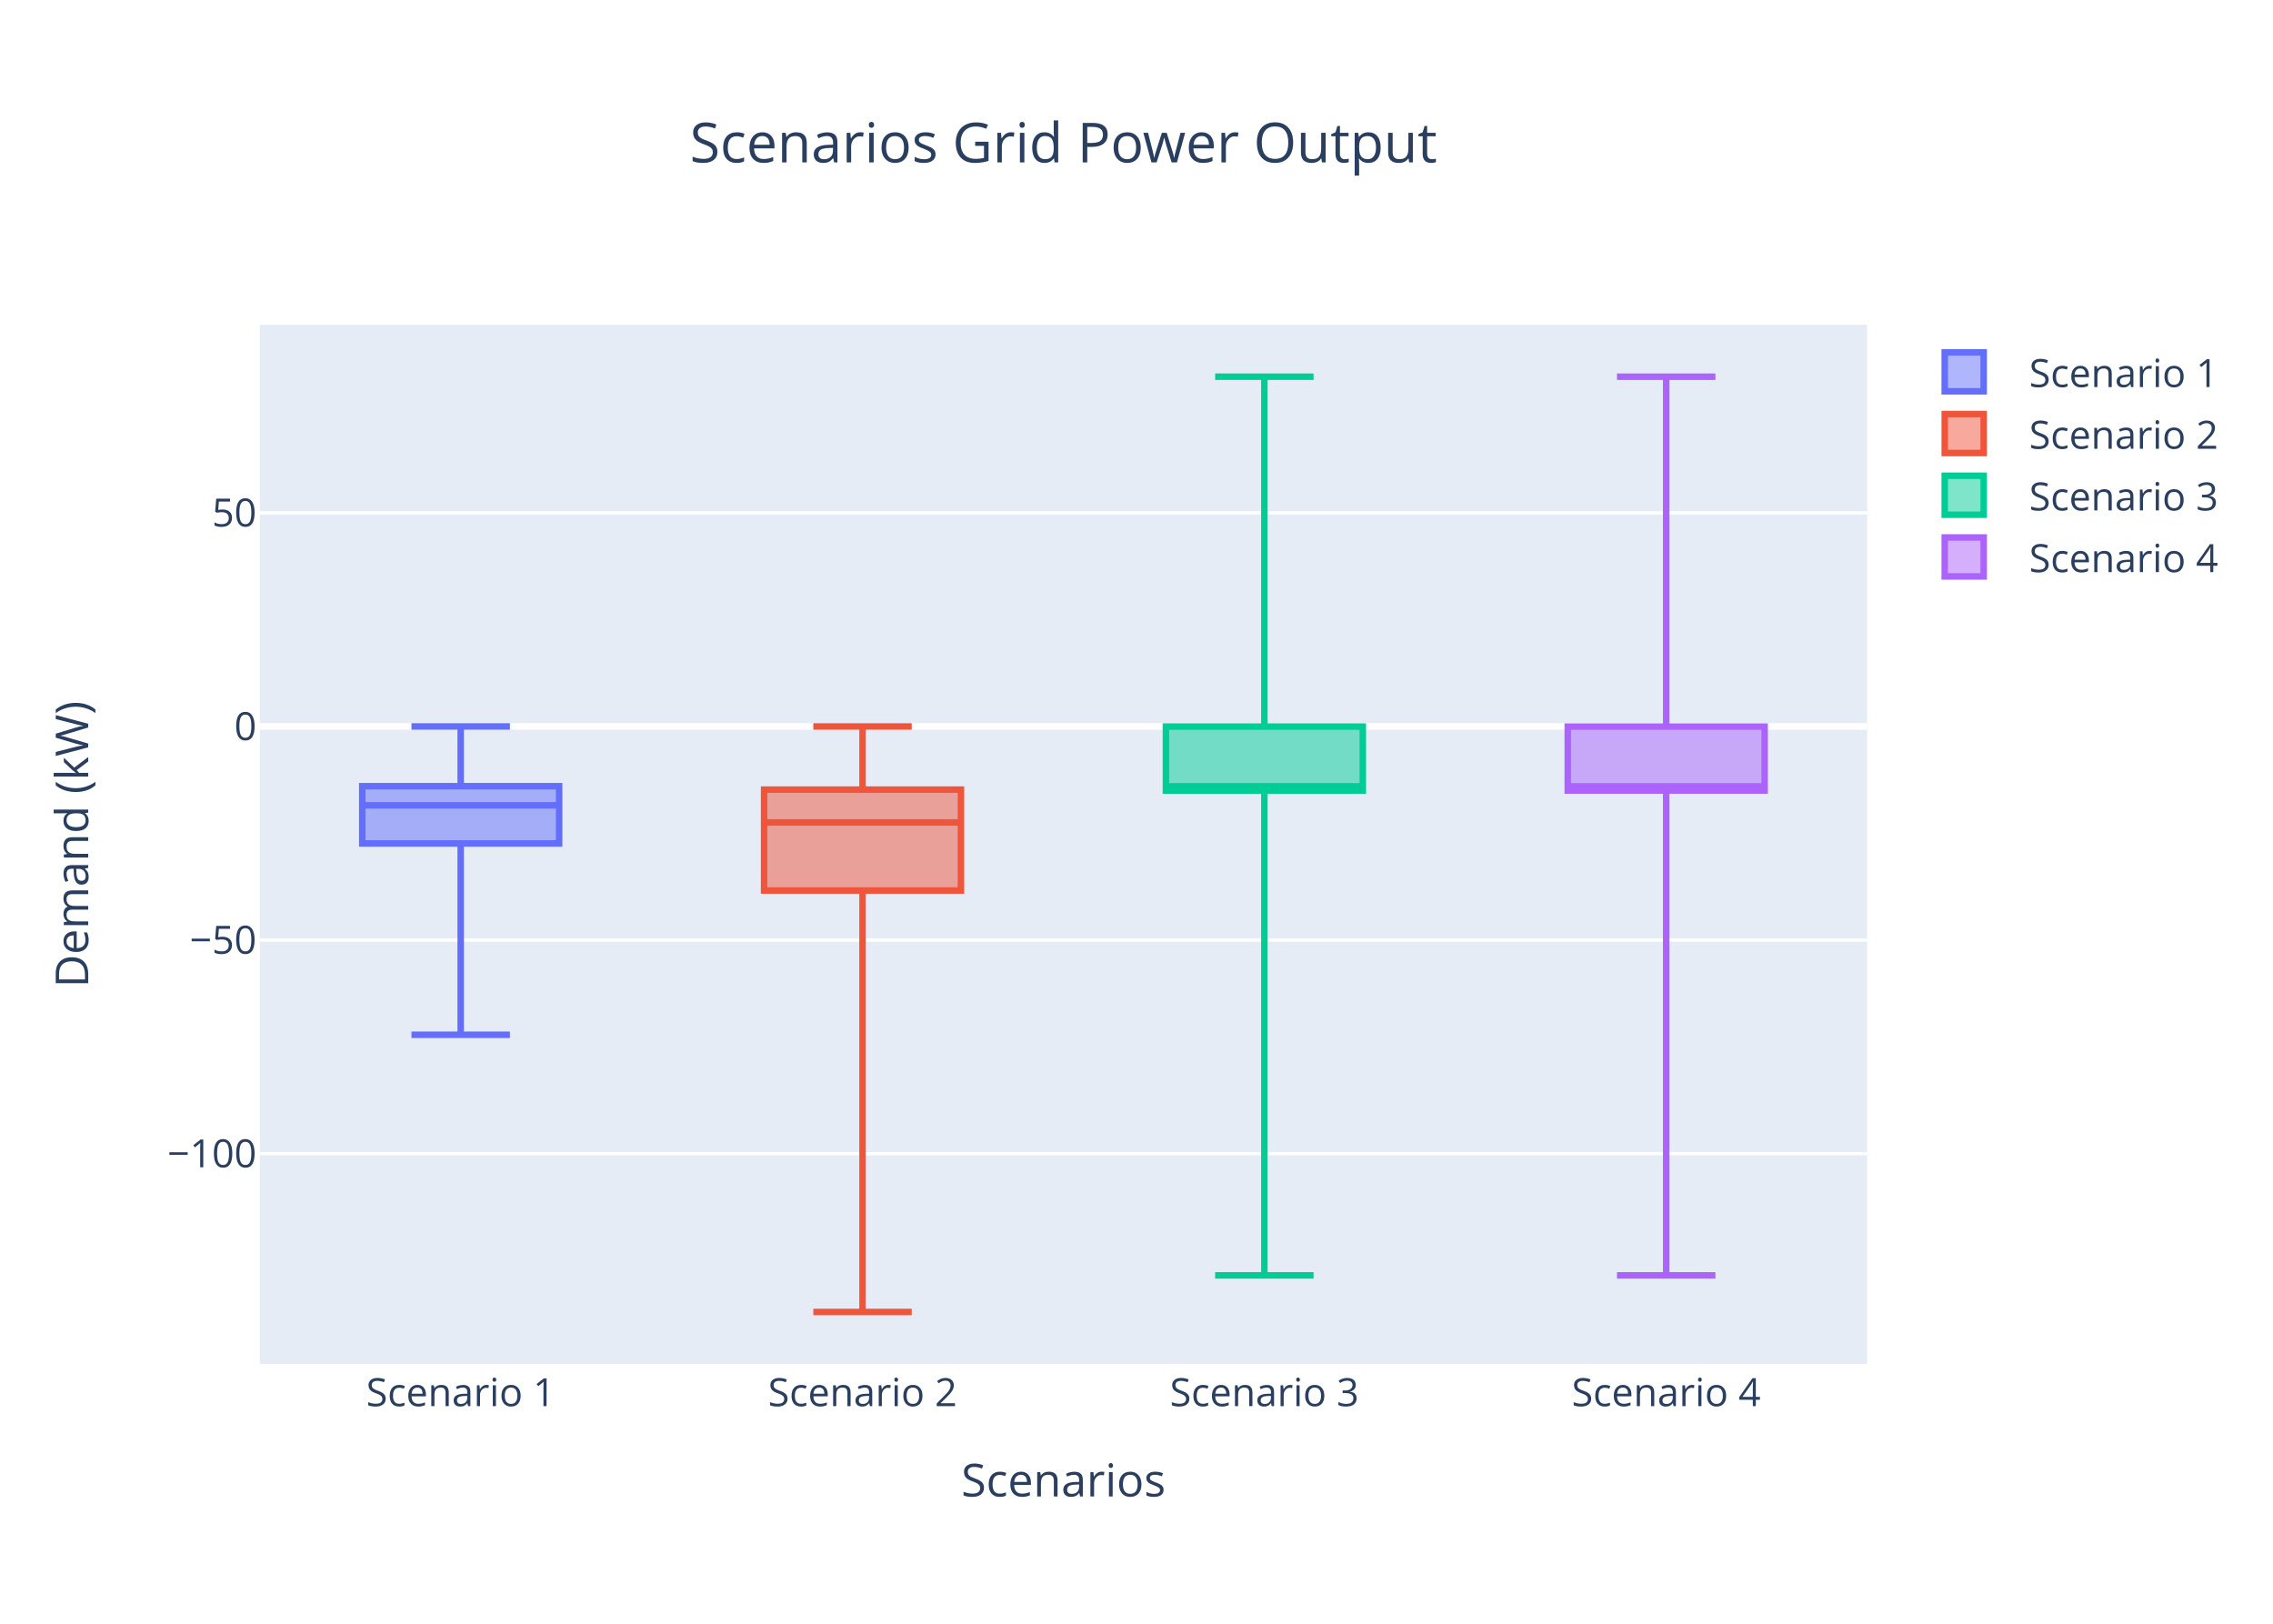
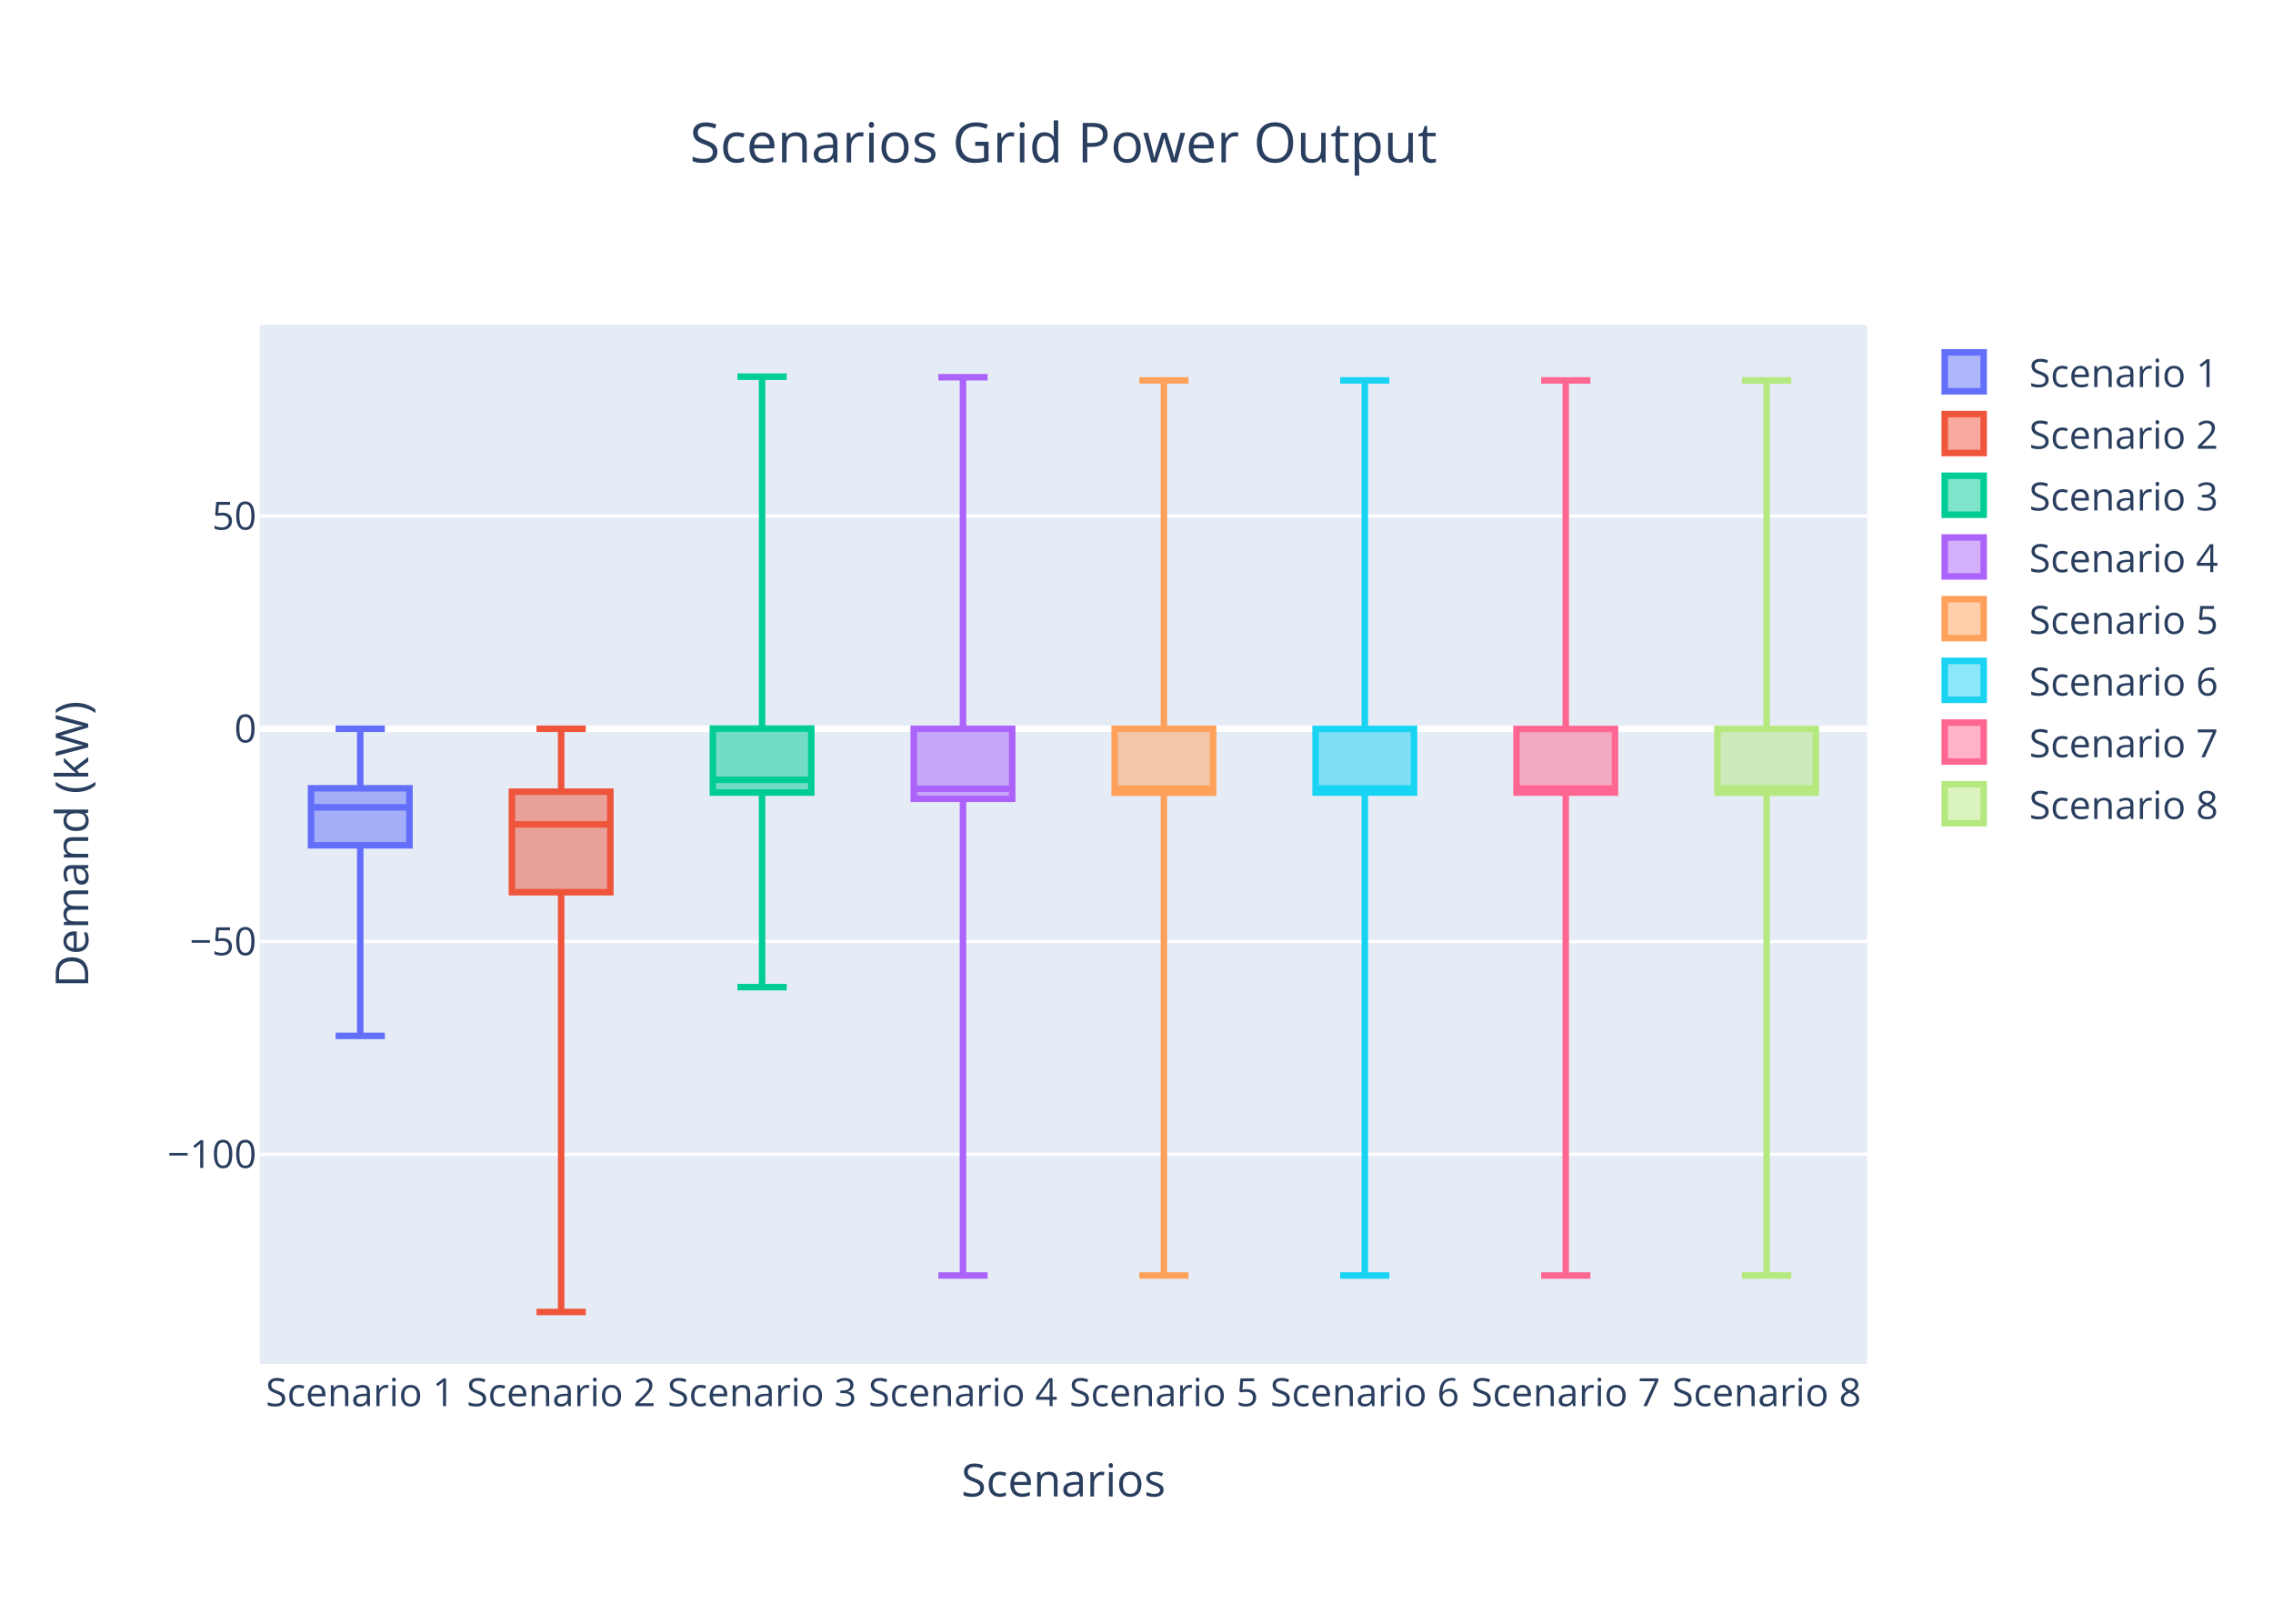
<svg xmlns="http://www.w3.org/2000/svg" class="main-svg" width="700" height="500" style="" viewBox="0 0 700 500">
  <rect x="0" y="0" width="700" height="500" style="fill: rgb(255, 255, 255); fill-opacity: 1;" />
-   <defs id="defs-4b53a4">
+   <defs id="defs-bf0355">
    <g class="clips">
-       <clipPath id="clip4b53a4xyplot" class="plotclip">
+       <clipPath id="clipbf0355xyplot" class="plotclip">
        <rect width="495" height="320" />
      </clipPath>
-       <clipPath class="axesclip" id="clip4b53a4x">
+       <clipPath class="axesclip" id="clipbf0355x">
        <rect x="80" y="0" width="495" height="500" />
      </clipPath>
-       <clipPath class="axesclip" id="clip4b53a4y">
+       <clipPath class="axesclip" id="clipbf0355y">
        <rect x="0" y="100" width="700" height="320" />
      </clipPath>
-       <clipPath class="axesclip" id="clip4b53a4xy">
+       <clipPath class="axesclip" id="clipbf0355xy">
        <rect x="80" y="100" width="495" height="320" />
      </clipPath>
    </g>
    <g class="gradients" />
    <g class="patterns" />
  </defs>
  <g class="bglayer">
    <rect class="bg" x="80" y="100" width="495" height="320" style="fill: rgb(229, 236, 246); fill-opacity: 1; stroke-width: 0;" />
  </g>
  <g class="layer-below">
    <g class="imagelayer" />
    <g class="shapelayer" />
  </g>
  <g class="cartesianlayer">
    <g class="subplot xy">
      <g class="layer-subplot">
        <g class="shapelayer" />
        <g class="imagelayer" />
      </g>
      <g class="minor-gridlayer">
        <g class="x" />
        <g class="y" />
      </g>
      <g class="gridlayer">
        <g class="x" />
        <g class="y">
-           <path class="ygrid crisp" transform="translate(0,355.25)" d="M80,0h495" style="stroke: rgb(255, 255, 255); stroke-opacity: 1; stroke-width: 1px;" />
-           <path class="ygrid crisp" transform="translate(0,289.48)" d="M80,0h495" style="stroke: rgb(255, 255, 255); stroke-opacity: 1; stroke-width: 1px;" />
-           <path class="ygrid crisp" transform="translate(0,157.92)" d="M80,0h495" style="stroke: rgb(255, 255, 255); stroke-opacity: 1; stroke-width: 1px;" />
+           <path class="ygrid crisp" transform="translate(0,355.45)" d="M80,0h495" style="stroke: rgb(255, 255, 255); stroke-opacity: 1; stroke-width: 1px;" />
+           <path class="ygrid crisp" transform="translate(0,289.93)" d="M80,0h495" style="stroke: rgb(255, 255, 255); stroke-opacity: 1; stroke-width: 1px;" />
+           <path class="ygrid crisp" transform="translate(0,158.9)" d="M80,0h495" style="stroke: rgb(255, 255, 255); stroke-opacity: 1; stroke-width: 1px;" />
        </g>
      </g>
      <g class="zerolinelayer">
-         <path class="yzl zl crisp" transform="translate(0,223.7)" d="M80,0h495" style="stroke: rgb(255, 255, 255); stroke-opacity: 1; stroke-width: 2px;" />
+         <path class="yzl zl crisp" transform="translate(0,224.42)" d="M80,0h495" style="stroke: rgb(255, 255, 255); stroke-opacity: 1; stroke-width: 2px;" />
      </g>
      <path class="xlines-below" />
      <path class="ylines-below" />
      <g class="overlines-below" />
      <g class="xaxislayer-below" />
      <g class="yaxislayer-below" />
      <g class="overaxes-below" />
-       <g class="plot" transform="translate(80,100)" clip-path="url(#clip4b53a4xyplot)">
+       <g class="plot" transform="translate(80,100)" clip-path="url(#clipbf0355xyplot)">
        <g class="boxlayer mlayer">
          <g class="trace boxes" style="opacity: 1;">
-             <path class="box" d="M31.56,147.99H92.19M31.56,159.73H92.19V142.1H31.56ZM61.88,159.73V218.64M61.88,142.1V123.7M46.72,218.64H77.03M46.72,123.7H77.03" style="vector-effect: non-scaling-stroke; stroke-width: 2px; stroke: rgb(99, 110, 250); stroke-opacity: 1; fill: rgb(99, 110, 250); fill-opacity: 0.5;" />
-           </g>
-           <g class="trace boxes" style="opacity: 1;">
-             <path class="box" d="M155.31,153.26H215.94M155.31,174.22H215.94V143.14H155.31ZM185.63,174.22V304M185.63,143.14V123.7M170.47,304H200.78M170.47,123.7H200.78" style="vector-effect: non-scaling-stroke; stroke-width: 2px; stroke: rgb(239, 85, 59); stroke-opacity: 1; fill: rgb(239, 85, 59); fill-opacity: 0.5;" />
-           </g>
-           <g class="trace boxes" style="opacity: 1;">
-             <path class="box" d="M279.06,142.15H339.69M279.06,143.43H339.69V123.74H279.06ZM309.38,143.43V292.73M309.38,123.74V16M294.22,292.73H324.53M294.22,16H324.53" style="vector-effect: non-scaling-stroke; stroke-width: 2px; stroke: rgb(0, 204, 150); stroke-opacity: 1; fill: rgb(0, 204, 150); fill-opacity: 0.5;" />
-           </g>
-           <g class="trace boxes" style="opacity: 1;">
-             <path class="box" d="M402.81,142.16H463.44M402.81,143.43H463.44V123.75H402.81ZM433.13,143.43V292.73M433.13,123.75V16M417.97,292.73H448.28M417.97,16H448.28" style="vector-effect: non-scaling-stroke; stroke-width: 2px; stroke: rgb(171, 99, 250); stroke-opacity: 1; fill: rgb(171, 99, 250); fill-opacity: 0.5;" />
+             <path class="box" d="M15.78,148.61H46.1M15.78,160.3H46.1V142.74H15.78ZM30.94,160.3V218.98M30.94,142.74V124.42M23.36,218.98H38.52M23.36,124.42H38.52" style="vector-effect: non-scaling-stroke; stroke-width: 2px; stroke: rgb(99, 110, 250); stroke-opacity: 1; fill: rgb(99, 110, 250); fill-opacity: 0.5;" />
+           </g>
+           <g class="trace boxes" style="opacity: 1;">
+             <path class="box" d="M77.65,153.86H107.97M77.65,174.74H107.97V143.78H77.65ZM92.81,174.74V304M92.81,143.78V124.42M85.23,304H100.39M85.23,124.42H100.39" style="vector-effect: non-scaling-stroke; stroke-width: 2px; stroke: rgb(239, 85, 59); stroke-opacity: 1; fill: rgb(239, 85, 59); fill-opacity: 0.5;" />
+           </g>
+           <g class="trace boxes" style="opacity: 1;">
+             <path class="box" d="M139.53,140.13H169.85M139.53,144.05H169.85V124.36H139.53ZM154.69,144.05V203.97M154.69,124.36V16M147.11,203.97H162.27M147.11,16H162.27" style="vector-effect: non-scaling-stroke; stroke-width: 2px; stroke: rgb(0, 204, 150); stroke-opacity: 1; fill: rgb(0, 204, 150); fill-opacity: 0.5;" />
+           </g>
+           <g class="trace boxes" style="opacity: 1;">
+             <path class="box" d="M201.4,142.9H231.72M201.4,145.98H231.72V124.42H201.4ZM216.56,145.98V292.77M216.56,124.42V16.17M208.98,292.77H224.14M208.98,16.17H224.14" style="vector-effect: non-scaling-stroke; stroke-width: 2px; stroke: rgb(171, 99, 250); stroke-opacity: 1; fill: rgb(171, 99, 250); fill-opacity: 0.5;" />
+           </g>
+           <g class="trace boxes" style="opacity: 1;">
+             <path class="box" d="M263.28,142.83H293.6M263.28,144.08H293.6V124.44H263.28ZM278.44,144.08V292.77M278.44,124.44V17.14M270.86,292.77H286.02M270.86,17.14H286.02" style="vector-effect: non-scaling-stroke; stroke-width: 2px; stroke: rgb(255, 161, 90); stroke-opacity: 1; fill: rgb(255, 161, 90); fill-opacity: 0.5;" />
+           </g>
+           <g class="trace boxes" style="opacity: 1;">
+             <path class="box" d="M325.15,142.8H355.47M325.15,144.07H355.47V124.46H325.15ZM340.31,144.07V292.77M340.31,124.46V17.14M332.73,292.77H347.89M332.73,17.14H347.89" style="vector-effect: non-scaling-stroke; stroke-width: 2px; stroke: rgb(25, 211, 243); stroke-opacity: 1; fill: rgb(25, 211, 243); fill-opacity: 0.5;" />
+           </g>
+           <g class="trace boxes" style="opacity: 1;">
+             <path class="box" d="M387.03,142.8H417.35M387.03,144.07H417.35V124.47H387.03ZM402.19,144.07V292.77M402.19,124.47V17.14M394.61,292.77H409.77M394.61,17.14H409.77" style="vector-effect: non-scaling-stroke; stroke-width: 2px; stroke: rgb(255, 102, 146); stroke-opacity: 1; fill: rgb(255, 102, 146); fill-opacity: 0.5;" />
+           </g>
+           <g class="trace boxes" style="opacity: 1;">
+             <path class="box" d="M448.9,142.78H479.22M448.9,144.07H479.22V124.47H448.9ZM464.06,144.07V292.77M464.06,124.47V17.14M456.48,292.77H471.64M456.48,17.14H471.64" style="vector-effect: non-scaling-stroke; stroke-width: 2px; stroke: rgb(182, 232, 128); stroke-opacity: 1; fill: rgb(182, 232, 128); fill-opacity: 0.5;" />
          </g>
        </g>
      </g>
      <g class="overplot" />
      <path class="xlines-above crisp" d="M0,0" style="fill: none;" />
      <path class="ylines-above crisp" d="M0,0" style="fill: none;" />
      <g class="overlines-above" />
      <g class="xaxislayer-above">
        <g class="xtick">
-           <text text-anchor="middle" x="0" y="433" transform="translate(141.88,0)" style="font-family: 'Open Sans', verdana, arial, sans-serif; font-size: 12px; fill: rgb(42, 63, 95); fill-opacity: 1; white-space: pre; opacity: 1;">Scenario 1</text>
-         </g>
-         <g class="xtick">
-           <text text-anchor="middle" x="0" y="433" transform="translate(265.63,0)" style="font-family: 'Open Sans', verdana, arial, sans-serif; font-size: 12px; fill: rgb(42, 63, 95); fill-opacity: 1; white-space: pre; opacity: 1;">Scenario 2</text>
-         </g>
-         <g class="xtick">
-           <text text-anchor="middle" x="0" y="433" transform="translate(389.38,0)" style="font-family: 'Open Sans', verdana, arial, sans-serif; font-size: 12px; fill: rgb(42, 63, 95); fill-opacity: 1; white-space: pre; opacity: 1;">Scenario 3</text>
-         </g>
-         <g class="xtick">
-           <text text-anchor="middle" x="0" y="433" transform="translate(513.13,0)" style="font-family: 'Open Sans', verdana, arial, sans-serif; font-size: 12px; fill: rgb(42, 63, 95); fill-opacity: 1; white-space: pre; opacity: 1;">Scenario 4</text>
+           <text text-anchor="middle" x="0" y="433" transform="translate(110.94,0)" style="font-family: 'Open Sans', verdana, arial, sans-serif; font-size: 12px; fill: rgb(42, 63, 95); fill-opacity: 1; white-space: pre; opacity: 1;">Scenario 1</text>
+         </g>
+         <g class="xtick">
+           <text text-anchor="middle" x="0" y="433" transform="translate(172.81,0)" style="font-family: 'Open Sans', verdana, arial, sans-serif; font-size: 12px; fill: rgb(42, 63, 95); fill-opacity: 1; white-space: pre; opacity: 1;">Scenario 2</text>
+         </g>
+         <g class="xtick">
+           <text text-anchor="middle" x="0" y="433" transform="translate(234.69,0)" style="font-family: 'Open Sans', verdana, arial, sans-serif; font-size: 12px; fill: rgb(42, 63, 95); fill-opacity: 1; white-space: pre; opacity: 1;">Scenario 3</text>
+         </g>
+         <g class="xtick">
+           <text text-anchor="middle" x="0" y="433" transform="translate(296.56,0)" style="font-family: 'Open Sans', verdana, arial, sans-serif; font-size: 12px; fill: rgb(42, 63, 95); fill-opacity: 1; white-space: pre; opacity: 1;">Scenario 4</text>
+         </g>
+         <g class="xtick">
+           <text text-anchor="middle" x="0" y="433" transform="translate(358.44,0)" style="font-family: 'Open Sans', verdana, arial, sans-serif; font-size: 12px; fill: rgb(42, 63, 95); fill-opacity: 1; white-space: pre; opacity: 1;">Scenario 5</text>
+         </g>
+         <g class="xtick">
+           <text text-anchor="middle" x="0" y="433" transform="translate(420.31,0)" style="font-family: 'Open Sans', verdana, arial, sans-serif; font-size: 12px; fill: rgb(42, 63, 95); fill-opacity: 1; white-space: pre; opacity: 1;">Scenario 6</text>
+         </g>
+         <g class="xtick">
+           <text text-anchor="middle" x="0" y="433" transform="translate(482.19,0)" style="font-family: 'Open Sans', verdana, arial, sans-serif; font-size: 12px; fill: rgb(42, 63, 95); fill-opacity: 1; white-space: pre; opacity: 1;">Scenario 7</text>
+         </g>
+         <g class="xtick">
+           <text text-anchor="middle" x="0" y="433" transform="translate(544.06,0)" style="font-family: 'Open Sans', verdana, arial, sans-serif; font-size: 12px; fill: rgb(42, 63, 95); fill-opacity: 1; white-space: pre; opacity: 1;">Scenario 8</text>
        </g>
      </g>
      <g class="yaxislayer-above">
        <g class="ytick">
-           <text text-anchor="end" x="79" y="4.2" transform="translate(0,355.25)" style="font-family: 'Open Sans', verdana, arial, sans-serif; font-size: 12px; fill: rgb(42, 63, 95); fill-opacity: 1; white-space: pre; opacity: 1;">−100</text>
-         </g>
-         <g class="ytick">
-           <text text-anchor="end" x="79" y="4.2" style="font-family: 'Open Sans', verdana, arial, sans-serif; font-size: 12px; fill: rgb(42, 63, 95); fill-opacity: 1; white-space: pre; opacity: 1;" transform="translate(0,289.48)">−50</text>
-         </g>
-         <g class="ytick">
-           <text text-anchor="end" x="79" y="4.2" style="font-family: 'Open Sans', verdana, arial, sans-serif; font-size: 12px; fill: rgb(42, 63, 95); fill-opacity: 1; white-space: pre; opacity: 1;" transform="translate(0,223.7)">0</text>
-         </g>
-         <g class="ytick">
-           <text text-anchor="end" x="79" y="4.2" style="font-family: 'Open Sans', verdana, arial, sans-serif; font-size: 12px; fill: rgb(42, 63, 95); fill-opacity: 1; white-space: pre; opacity: 1;" transform="translate(0,157.92)">50</text>
+           <text text-anchor="end" x="79" y="4.2" transform="translate(0,355.45)" style="font-family: 'Open Sans', verdana, arial, sans-serif; font-size: 12px; fill: rgb(42, 63, 95); fill-opacity: 1; white-space: pre; opacity: 1;">−100</text>
+         </g>
+         <g class="ytick">
+           <text text-anchor="end" x="79" y="4.2" style="font-family: 'Open Sans', verdana, arial, sans-serif; font-size: 12px; fill: rgb(42, 63, 95); fill-opacity: 1; white-space: pre; opacity: 1;" transform="translate(0,289.93)">−50</text>
+         </g>
+         <g class="ytick">
+           <text text-anchor="end" x="79" y="4.2" style="font-family: 'Open Sans', verdana, arial, sans-serif; font-size: 12px; fill: rgb(42, 63, 95); fill-opacity: 1; white-space: pre; opacity: 1;" transform="translate(0,224.42)">0</text>
+         </g>
+         <g class="ytick">
+           <text text-anchor="end" x="79" y="4.2" style="font-family: 'Open Sans', verdana, arial, sans-serif; font-size: 12px; fill: rgb(42, 63, 95); fill-opacity: 1; white-space: pre; opacity: 1;" transform="translate(0,158.9)">50</text>
        </g>
      </g>
      <g class="overaxes-above" />
    </g>
  </g>
  <g class="polarlayer" />
  <g class="smithlayer" />
  <g class="ternarylayer" />
  <g class="geolayer" />
  <g class="funnelarealayer" />
  <g class="pielayer" />
  <g class="iciclelayer" />
  <g class="treemaplayer" />
  <g class="sunburstlayer" />
  <g class="glimages" />
-   <defs id="topdefs-4b53a4">
+   <defs id="topdefs-bf0355">
    <g class="clips" />
-     <clipPath id="legend4b53a4">
-       <rect width="103" height="86" x="0" y="0" />
+     <clipPath id="legendbf0355">
+       <rect width="103" height="162" x="0" y="0" />
    </clipPath>
  </defs>
  <g class="layer-above">
    <g class="imagelayer" />
    <g class="shapelayer" />
  </g>
  <g class="infolayer">
    <g class="legend" pointer-events="all" transform="translate(584.9,100)">
-       <rect class="bg" shape-rendering="crispEdges" style="stroke: rgb(68, 68, 68); stroke-opacity: 1; fill: rgb(255, 255, 255); fill-opacity: 1; stroke-width: 0px;" width="103" height="86" x="0" y="0" />
-       <g class="scrollbox" transform="" clip-path="url(#legend4b53a4)">
+       <rect class="bg" shape-rendering="crispEdges" width="103" height="162" x="0" y="0" style="stroke: rgb(68, 68, 68); stroke-opacity: 1; fill: rgb(255, 255, 255); fill-opacity: 1; stroke-width: 0px;" />
+       <g class="scrollbox" transform="" clip-path="url(#legendbf0355)">
        <g class="groups">
          <g class="traces" transform="translate(0,14.5)" style="opacity: 1;">
            <text class="legendtext" text-anchor="start" x="40" y="4.68" style="font-family: 'Open Sans', verdana, arial, sans-serif; font-size: 12px; fill: rgb(42, 63, 95); fill-opacity: 1; white-space: pre;">Scenario 1</text>
            <g class="layers" style="opacity: 1;">
              <g class="legendfill" />
              <g class="legendlines" />
              <g class="legendsymbols">
                <g class="legendpoints">
                  <path class="legendbox" d="M6,6H-6V-6H6Z" transform="translate(20,0)" style="stroke-width: 2px; fill: rgb(99, 110, 250); fill-opacity: 0.5; stroke: rgb(99, 110, 250); stroke-opacity: 1;" />
                </g>
              </g>
            </g>
            <rect class="legendtoggle" x="0" y="-9.5" width="97.703" height="19" style="fill: rgb(0, 0, 0); fill-opacity: 0;" />
          </g>
          <g class="traces" transform="translate(0,33.5)" style="opacity: 1;">
            <text class="legendtext" text-anchor="start" x="40" y="4.68" style="font-family: 'Open Sans', verdana, arial, sans-serif; font-size: 12px; fill: rgb(42, 63, 95); fill-opacity: 1; white-space: pre;">Scenario 2</text>
            <g class="layers" style="opacity: 1;">
              <g class="legendfill" />
              <g class="legendlines" />
              <g class="legendsymbols">
                <g class="legendpoints">
                  <path class="legendbox" d="M6,6H-6V-6H6Z" transform="translate(20,0)" style="stroke-width: 2px; fill: rgb(239, 85, 59); fill-opacity: 0.5; stroke: rgb(239, 85, 59); stroke-opacity: 1;" />
                </g>
              </g>
            </g>
            <rect class="legendtoggle" x="0" y="-9.5" width="97.703" height="19" style="fill: rgb(0, 0, 0); fill-opacity: 0;" />
          </g>
          <g class="traces" transform="translate(0,52.5)" style="opacity: 1;">
            <text class="legendtext" text-anchor="start" x="40" y="4.68" style="font-family: 'Open Sans', verdana, arial, sans-serif; font-size: 12px; fill: rgb(42, 63, 95); fill-opacity: 1; white-space: pre;">Scenario 3</text>
            <g class="layers" style="opacity: 1;">
              <g class="legendfill" />
              <g class="legendlines" />
              <g class="legendsymbols">
                <g class="legendpoints">
                  <path class="legendbox" d="M6,6H-6V-6H6Z" transform="translate(20,0)" style="stroke-width: 2px; fill: rgb(0, 204, 150); fill-opacity: 0.5; stroke: rgb(0, 204, 150); stroke-opacity: 1;" />
                </g>
              </g>
            </g>
            <rect class="legendtoggle" x="0" y="-9.5" width="97.703" height="19" style="fill: rgb(0, 0, 0); fill-opacity: 0;" />
          </g>
          <g class="traces" transform="translate(0,71.5)" style="opacity: 1;">
            <text class="legendtext" text-anchor="start" x="40" y="4.68" style="font-family: 'Open Sans', verdana, arial, sans-serif; font-size: 12px; fill: rgb(42, 63, 95); fill-opacity: 1; white-space: pre;">Scenario 4</text>
            <g class="layers" style="opacity: 1;">
              <g class="legendfill" />
              <g class="legendlines" />
              <g class="legendsymbols">
                <g class="legendpoints">
                  <path class="legendbox" d="M6,6H-6V-6H6Z" transform="translate(20,0)" style="stroke-width: 2px; fill: rgb(171, 99, 250); fill-opacity: 0.5; stroke: rgb(171, 99, 250); stroke-opacity: 1;" />
                </g>
              </g>
            </g>
            <rect class="legendtoggle" x="0" y="-9.5" width="97.703" height="19" style="fill: rgb(0, 0, 0); fill-opacity: 0;" />
          </g>
-         </g>
-       </g>
-       <rect class="scrollbar" rx="20" ry="3" width="0" height="0" style="fill: rgb(128, 139, 164); fill-opacity: 1;" x="0" y="0" />
+           <g class="traces" transform="translate(0,90.5)" style="opacity: 1;">
+             <text class="legendtext" text-anchor="start" x="40" y="4.68" style="font-family: 'Open Sans', verdana, arial, sans-serif; font-size: 12px; fill: rgb(42, 63, 95); fill-opacity: 1; white-space: pre;">Scenario 5</text>
+             <g class="layers" style="opacity: 1;">
+               <g class="legendfill" />
+               <g class="legendlines" />
+               <g class="legendsymbols">
+                 <g class="legendpoints">
+                   <path class="legendbox" d="M6,6H-6V-6H6Z" transform="translate(20,0)" style="stroke-width: 2px; fill: rgb(255, 161, 90); fill-opacity: 0.5; stroke: rgb(255, 161, 90); stroke-opacity: 1;" />
+                 </g>
+               </g>
+             </g>
+             <rect class="legendtoggle" x="0" y="-9.5" width="97.703" height="19" style="fill: rgb(0, 0, 0); fill-opacity: 0;" />
+           </g>
+           <g class="traces" transform="translate(0,109.5)" style="opacity: 1;">
+             <text class="legendtext" text-anchor="start" x="40" y="4.68" style="font-family: 'Open Sans', verdana, arial, sans-serif; font-size: 12px; fill: rgb(42, 63, 95); fill-opacity: 1; white-space: pre;">Scenario 6</text>
+             <g class="layers" style="opacity: 1;">
+               <g class="legendfill" />
+               <g class="legendlines" />
+               <g class="legendsymbols">
+                 <g class="legendpoints">
+                   <path class="legendbox" d="M6,6H-6V-6H6Z" transform="translate(20,0)" style="stroke-width: 2px; fill: rgb(25, 211, 243); fill-opacity: 0.5; stroke: rgb(25, 211, 243); stroke-opacity: 1;" />
+                 </g>
+               </g>
+             </g>
+             <rect class="legendtoggle" x="0" y="-9.5" width="97.703" height="19" style="fill: rgb(0, 0, 0); fill-opacity: 0;" />
+           </g>
+           <g class="traces" transform="translate(0,128.5)" style="opacity: 1;">
+             <text class="legendtext" text-anchor="start" x="40" y="4.68" style="font-family: 'Open Sans', verdana, arial, sans-serif; font-size: 12px; fill: rgb(42, 63, 95); fill-opacity: 1; white-space: pre;">Scenario 7</text>
+             <g class="layers" style="opacity: 1;">
+               <g class="legendfill" />
+               <g class="legendlines" />
+               <g class="legendsymbols">
+                 <g class="legendpoints">
+                   <path class="legendbox" d="M6,6H-6V-6H6Z" transform="translate(20,0)" style="stroke-width: 2px; fill: rgb(255, 102, 146); fill-opacity: 0.5; stroke: rgb(255, 102, 146); stroke-opacity: 1;" />
+                 </g>
+               </g>
+             </g>
+             <rect class="legendtoggle" x="0" y="-9.5" width="97.703" height="19" style="fill: rgb(0, 0, 0); fill-opacity: 0;" />
+           </g>
+           <g class="traces" transform="translate(0,147.5)" style="opacity: 1;">
+             <text class="legendtext" text-anchor="start" x="40" y="4.68" style="font-family: 'Open Sans', verdana, arial, sans-serif; font-size: 12px; fill: rgb(42, 63, 95); fill-opacity: 1; white-space: pre;">Scenario 8</text>
+             <g class="layers" style="opacity: 1;">
+               <g class="legendfill" />
+               <g class="legendlines" />
+               <g class="legendsymbols">
+                 <g class="legendpoints">
+                   <path class="legendbox" d="M6,6H-6V-6H6Z" transform="translate(20,0)" style="stroke-width: 2px; fill: rgb(182, 232, 128); fill-opacity: 0.5; stroke: rgb(182, 232, 128); stroke-opacity: 1;" />
+                 </g>
+               </g>
+             </g>
+             <rect class="legendtoggle" x="0" y="-9.5" width="97.703" height="19" style="fill: rgb(0, 0, 0); fill-opacity: 0;" />
+           </g>
+         </g>
+       </g>
+       <rect class="scrollbar" rx="20" ry="3" width="0" height="0" x="0" y="0" style="fill: rgb(128, 139, 164); fill-opacity: 1;" />
    </g>
    <g class="g-gtitle">
      <text class="gtitle" x="327.5" y="50" text-anchor="middle" dy="0em" style="font-family: 'Open Sans', verdana, arial, sans-serif; font-size: 17px; fill: rgb(42, 63, 95); opacity: 1; font-weight: normal; white-space: pre;">Scenarios Grid Power Output</text>
    </g>
    <g class="g-xtitle">
      <text class="xtitle" x="327.5" y="460.8" text-anchor="middle" style="font-family: 'Open Sans', verdana, arial, sans-serif; font-size: 14px; fill: rgb(42, 63, 95); opacity: 1; font-weight: normal; white-space: pre;">Scenarios</text>
    </g>
    <g class="g-ytitle">
      <text class="ytitle" transform="rotate(-90,27.16875,260)" x="27.169" y="260" text-anchor="middle" style="font-family: 'Open Sans', verdana, arial, sans-serif; font-size: 14px; fill: rgb(42, 63, 95); opacity: 1; font-weight: normal; white-space: pre;">Demand (kW)</text>
    </g>
  </g>
</svg>
